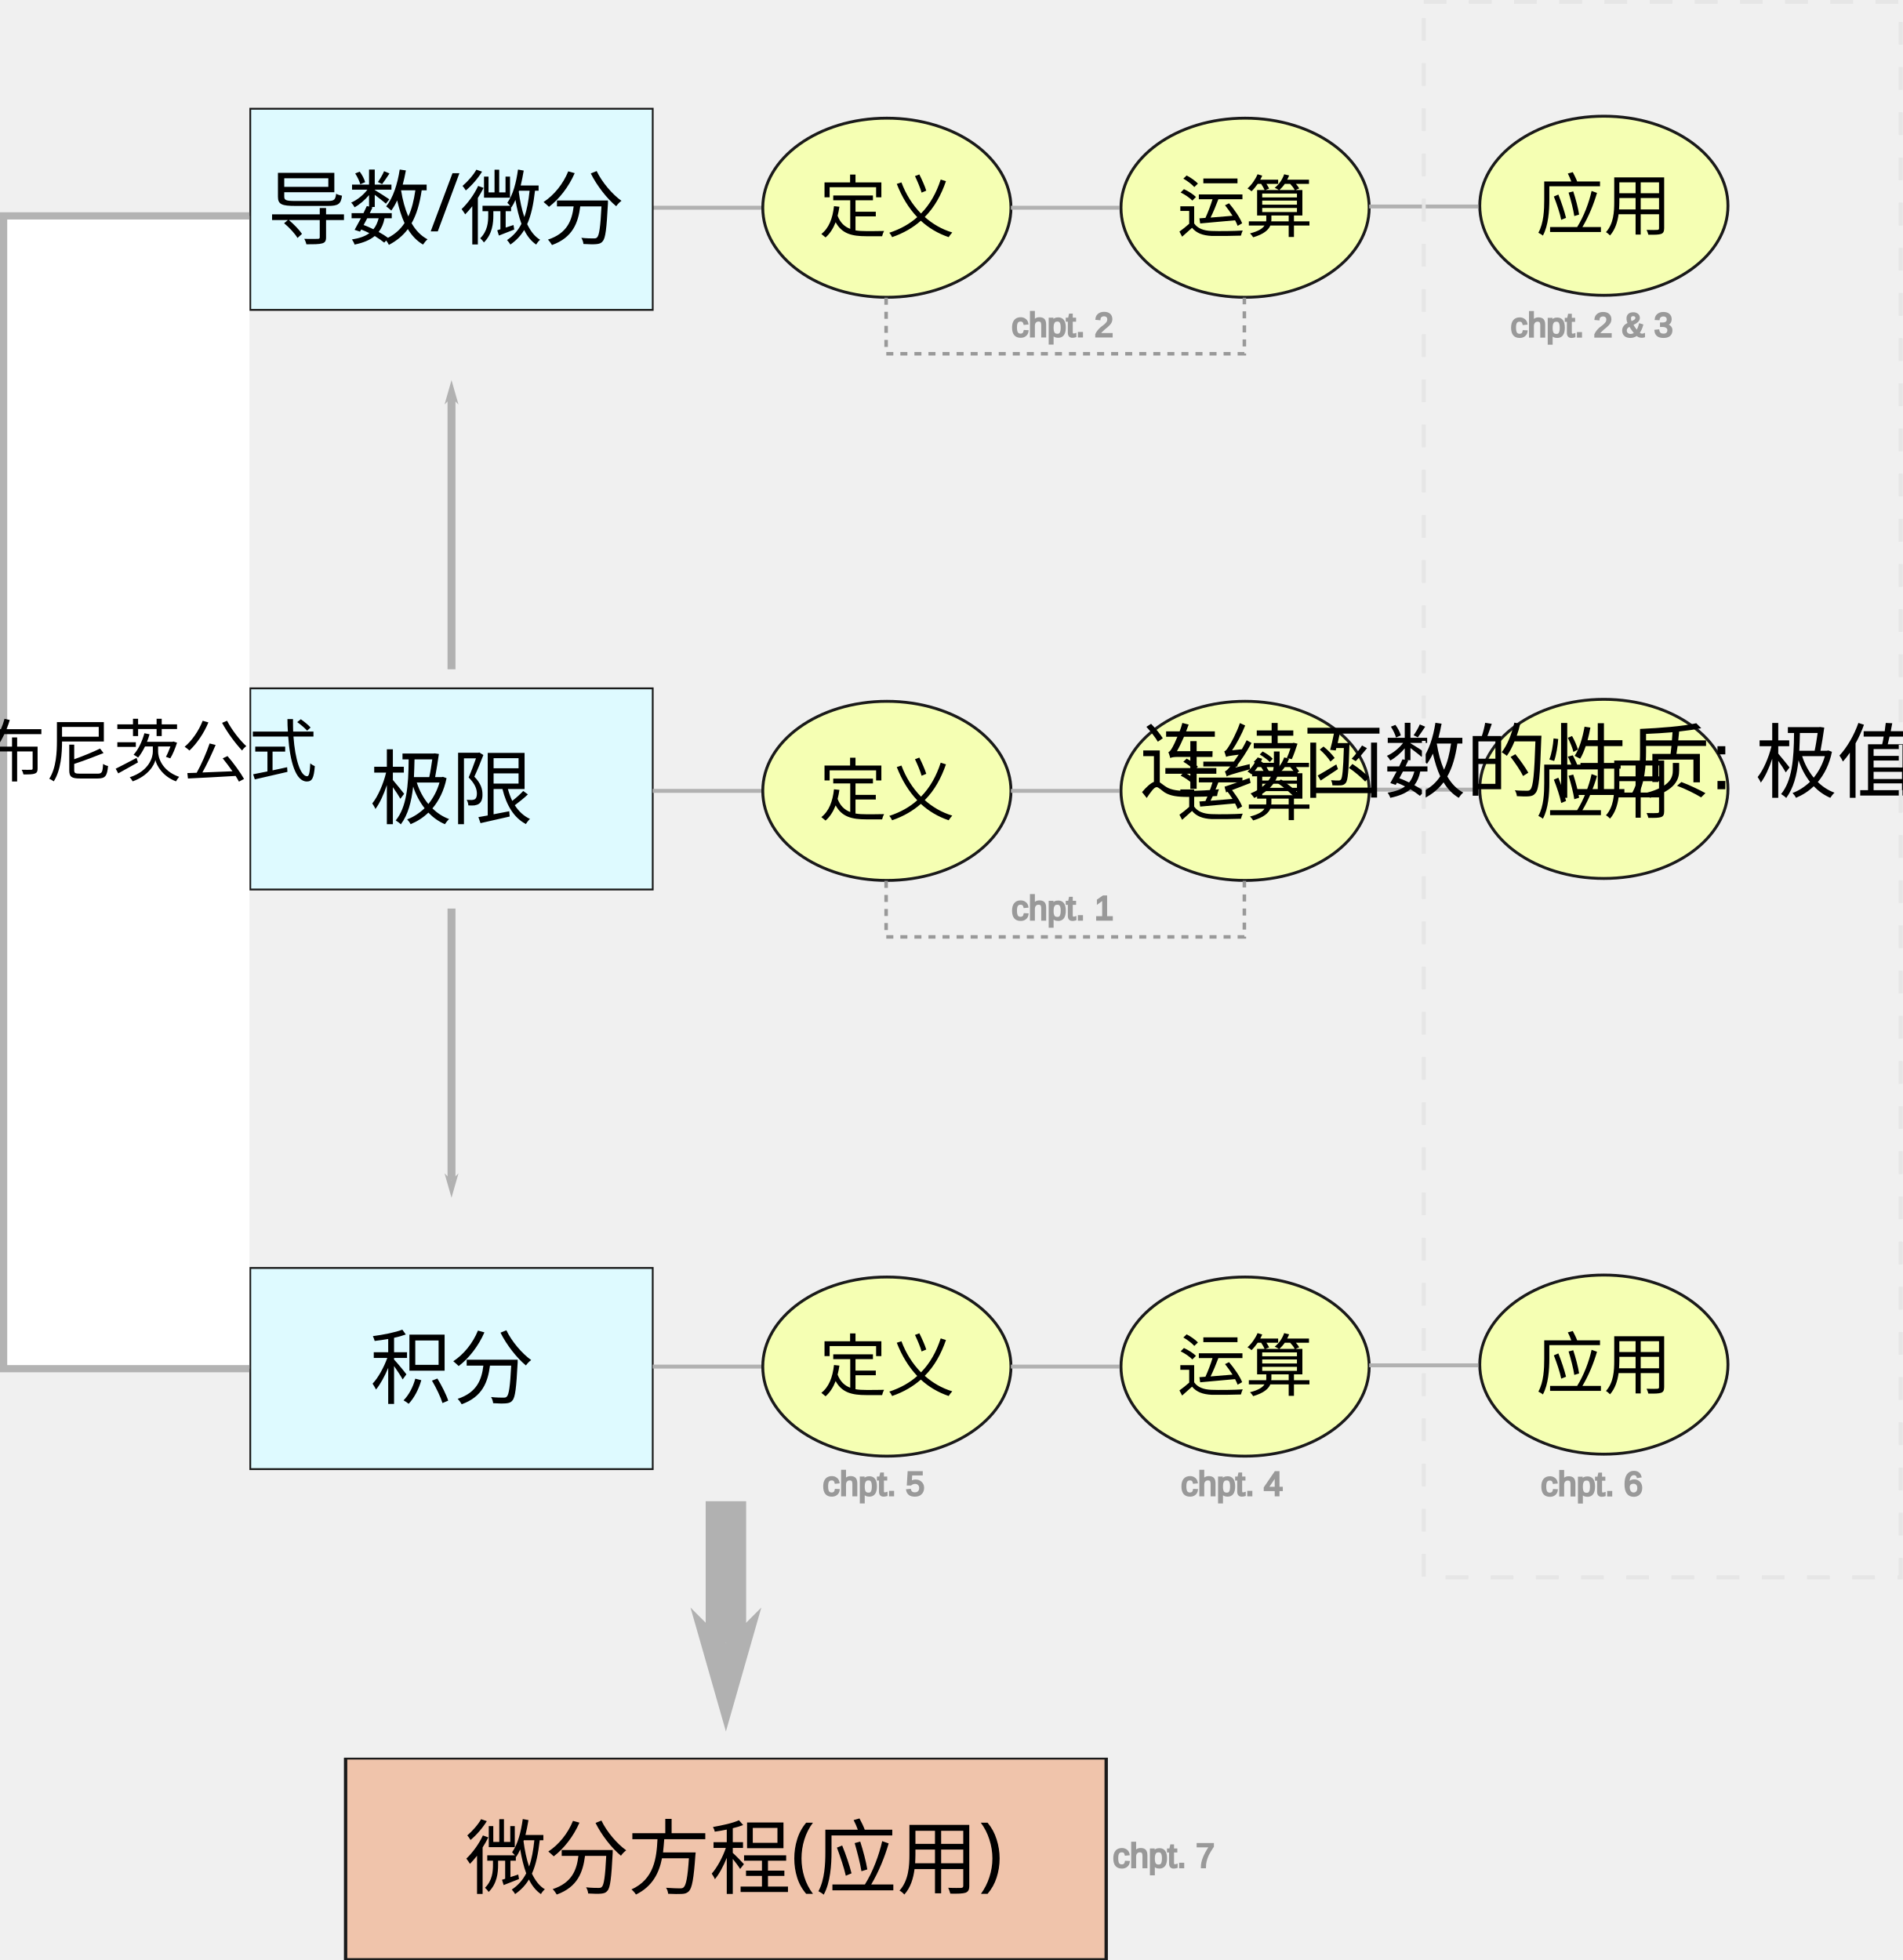
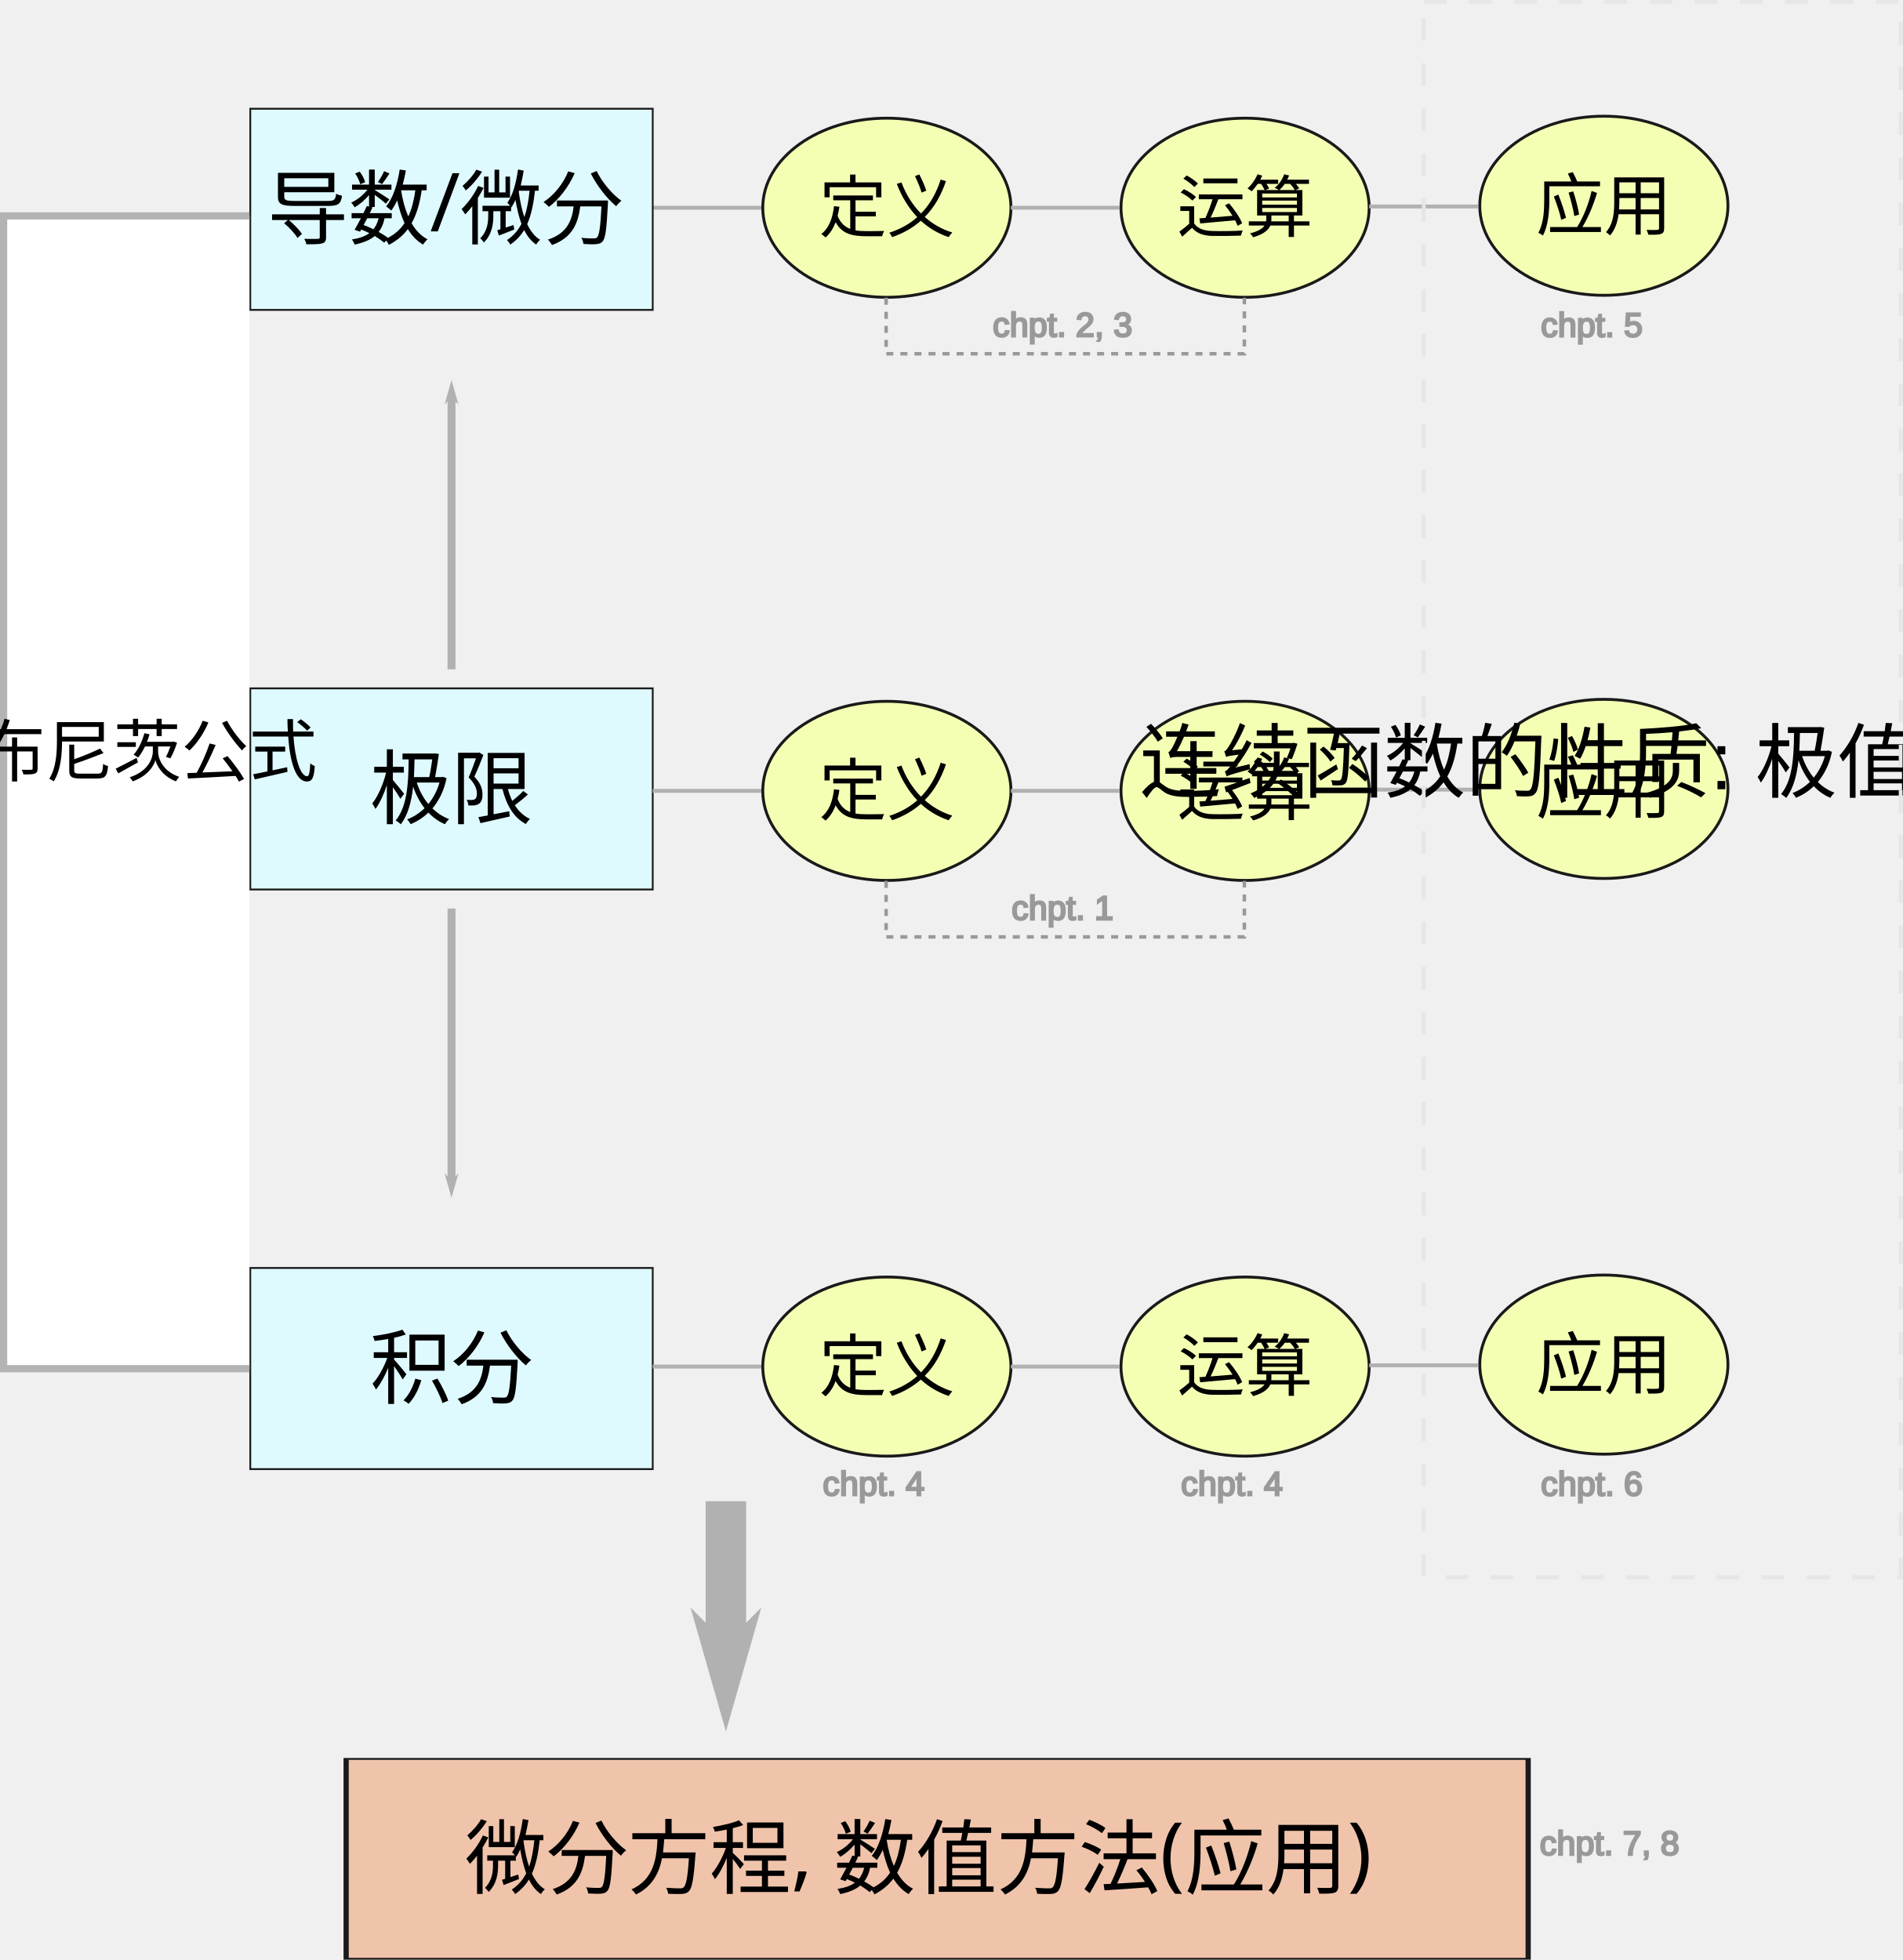
<svg xmlns="http://www.w3.org/2000/svg" width="197.662mm" height="203.658mm" viewBox="0 0 197.662 203.658" version="1.1" id="svg1">
  <defs id="defs1">
    <marker style="overflow:visible" id="marker22" refX="0" refY="0" orient="auto-start-reverse" markerWidth="0.35" markerHeight="0.35" viewBox="0 0 1 1" preserveAspectRatio="xMidYMid">
      <path style="fill:context-stroke;fill-rule:evenodd;stroke:none" d="M 0,0 5,-5 -12.5,0 5,5 Z" transform="scale(-0.5)" id="path22" />
    </marker>
  </defs>
  <rect style="fill:none;fill-opacity:1;fill-rule:nonzero;stroke:#e6e6e6;stroke-width:0.391;stroke-dasharray:2.347, 2.347;stroke-dashoffset:0;stroke-opacity:1" id="rect6" width="49.542" height="163.703" x="147.924" y="0.196" />
  <g id="g1" transform="translate(-122.6481,-62.71234)">
    <g id="g3" transform="matrix(1.06537,0,0,1.118989,124.6603,84.33833)" style="fill:#defaff;fill-opacity:1;fill-rule:nonzero;stroke-width:0.375;stroke-dasharray:none">
      <rect style="fill:#defaff;fill-opacity:1;fill-rule:nonzero;stroke:#1a1a1a;stroke-width:0.173;stroke-dasharray:none" id="rect3" width="39.247" height="18.678" x="22.518" y="44.593" ry="0" />
      <text xml:space="preserve" style="font-size:5.644px;fill:#defaff;fill-opacity:1;fill-rule:nonzero;stroke:#1a1a1a;stroke-width:0.375;stroke-dasharray:none" x="30.779" y="57.462" id="text3">
        <tspan id="tspan3" style="font-style:normal;font-variant:normal;font-weight:normal;font-stretch:normal;font-size:5.644px;font-family:Sans;-inkscape-font-specification:Sans;fill:#defaff;fill-opacity:1;fill-rule:nonzero;stroke:none;stroke-width:0.375;stroke-dasharray:none" x="30.779" y="57.462">学 生</tspan>
      </text>
    </g>
    <text xml:space="preserve" style="font-style:normal;font-variant:normal;font-weight:normal;font-stretch:normal;font-size:8.467px;font-family:SimHei;-inkscape-font-specification:SimHei;fill:#000000;fill-opacity:1;stroke:none;stroke-width:0.75;stroke-opacity:1" x="161.09" y="147.68" id="text9">
      <tspan id="tspan9" style="font-size:8.467px;fill:#000000;stroke-width:0.75" x="161.09" y="147.68">极限</tspan>
    </text>
  </g>
  <path style="fill:#f9ff95;fill-opacity:1;fill-rule:nonzero;stroke:#b1b1b1;stroke-width:0.827;stroke-dasharray:none;stroke-dashoffset:0;stroke-opacity:1;marker-end:url(#marker22)" d="M 46.909,69.545 V 41.306" id="path13" />
  <path style="fill:#f9ff95;fill-opacity:1;fill-rule:nonzero;stroke:#b1b1b1;stroke-width:0.408;stroke-dasharray:none;stroke-dashoffset:0;stroke-opacity:1" d="m 67.815,21.585 h 11.432" id="path17" />
  <g id="g4" transform="translate(-122.6481,-2.486757)">
    <g id="g2" transform="matrix(1.06537,0,0,1.118989,124.6603,84.33833)" style="fill:#defaff;fill-opacity:1;fill-rule:nonzero;stroke-width:0.375;stroke-dasharray:none">
      <rect style="fill:#defaff;fill-opacity:1;fill-rule:nonzero;stroke:#1a1a1a;stroke-width:0.173;stroke-dasharray:none" id="rect1" width="39.247" height="18.678" x="22.518" y="44.593" ry="0" />
      <text xml:space="preserve" style="font-size:5.644px;fill:#defaff;fill-opacity:1;fill-rule:nonzero;stroke:#1a1a1a;stroke-width:0.375;stroke-dasharray:none" x="30.779" y="57.462" id="text2">
        <tspan id="tspan2" style="font-style:normal;font-variant:normal;font-weight:normal;font-stretch:normal;font-size:5.644px;font-family:Sans;-inkscape-font-specification:Sans;fill:#defaff;fill-opacity:1;fill-rule:nonzero;stroke:none;stroke-width:0.375;stroke-dasharray:none" x="30.779" y="57.462">学 生</tspan>
      </text>
    </g>
    <text xml:space="preserve" style="font-style:normal;font-variant:normal;font-weight:normal;font-stretch:normal;font-size:8.467px;font-family:SimHei;-inkscape-font-specification:SimHei;fill:#000000;fill-opacity:1;stroke:none;stroke-width:0.75;stroke-opacity:1" x="161.09" y="147.68" id="text4">
      <tspan id="tspan4" style="font-size:8.467px;fill:#000000;stroke-width:0.75" x="161.09" y="147.68">积分</tspan>
    </text>
  </g>
  <g id="g10" transform="translate(-82.94781,-75.97321)">
    <g id="g7" transform="matrix(1.06537,0,0,1.118989,84.96007,37.37361)" style="fill:#defaff;fill-opacity:1;fill-rule:nonzero;stroke-width:0.375;stroke-dasharray:none">
      <rect style="fill:#defaff;fill-opacity:1;fill-rule:nonzero;stroke:#1a1a1a;stroke-width:0.173;stroke-dasharray:none" id="rect5" width="39.247" height="18.678" x="22.518" y="44.593" ry="0" />
      <text xml:space="preserve" style="font-size:5.644px;fill:#defaff;fill-opacity:1;fill-rule:nonzero;stroke:#1a1a1a;stroke-width:0.375;stroke-dasharray:none" x="30.779" y="57.462" id="text7">
        <tspan id="tspan7" style="font-style:normal;font-variant:normal;font-weight:normal;font-stretch:normal;font-size:5.644px;font-family:Sans;-inkscape-font-specification:Sans;fill:#defaff;fill-opacity:1;fill-rule:nonzero;stroke:none;stroke-width:0.375;stroke-dasharray:none" x="30.779" y="57.462">学 生</tspan>
      </text>
    </g>
    <text xml:space="preserve" style="font-style:normal;font-variant:normal;font-weight:normal;font-stretch:normal;font-size:8.467px;font-family:SimHei;-inkscape-font-specification:SimHei;fill:#000000;fill-opacity:1;stroke:none;stroke-width:0.75;stroke-opacity:1" x="110.682" y="100.716" id="text8">
      <tspan id="tspan8" style="font-size:8.467px;fill:#000000;stroke-width:0.75" x="110.682" y="100.716">导数/微分</tspan>
    </text>
  </g>
  <path style="fill:#f9ff95;fill-opacity:1;fill-rule:nonzero;stroke:#b1b1b1;stroke-width:0.827;stroke-dasharray:none;stroke-dashoffset:0;stroke-opacity:1;marker-end:url(#marker22)" d="M 46.909,94.405 V 122.643" id="path8" />
  <g id="g11" transform="translate(-89.25501,-76.13761)">
    <ellipse style="fill:#f5ffb3;fill-opacity:1;stroke:#1a1a1a;stroke-width:0.3;stroke-dasharray:none;stroke-opacity:1" id="path9" cx="181.395" cy="97.722" rx="12.893" ry="9.306" />
    <text xml:space="preserve" style="font-style:normal;font-variant:normal;font-weight:normal;font-stretch:normal;font-size:7.056px;font-family:SimHei;-inkscape-font-specification:SimHei;fill:#000000;fill-opacity:1;stroke:none;stroke-width:0.75;stroke-opacity:1" x="174.339" y="100.217" id="text10">
      <tspan id="tspan10" style="font-size:7.056px;fill:#000000;stroke-width:0.75" x="174.339" y="100.217">定义</tspan>
    </text>
  </g>
  <g id="g12" transform="translate(-52.03806,-76.13761)">
    <ellipse style="fill:#f5ffb3;fill-opacity:1;stroke:#1a1a1a;stroke-width:0.3;stroke-dasharray:none;stroke-opacity:1" id="ellipse11" cx="181.395" cy="97.722" rx="12.893" ry="9.306" />
    <text xml:space="preserve" style="font-style:normal;font-variant:normal;font-weight:normal;font-stretch:normal;font-size:7.056px;font-family:SimHei;-inkscape-font-specification:SimHei;fill:#000000;fill-opacity:1;stroke:none;stroke-width:0.75;stroke-opacity:1" x="174.339" y="100.217" id="text11">
      <tspan id="tspan11" style="font-size:7.056px;fill:#000000;stroke-width:0.75" x="174.339" y="100.217">运算</tspan>
    </text>
  </g>
  <g id="g13" transform="translate(-14.76311,-76.3427)">
    <ellipse style="fill:#f5ffb3;fill-opacity:1;stroke:#1a1a1a;stroke-width:0.3;stroke-dasharray:none;stroke-opacity:1" id="ellipse12" cx="181.395" cy="97.722" rx="12.893" ry="9.306" />
    <text xml:space="preserve" style="font-style:normal;font-variant:normal;font-weight:normal;font-stretch:normal;font-size:7.056px;font-family:SimHei;-inkscape-font-specification:SimHei;fill:#000000;fill-opacity:1;stroke:none;stroke-width:0.75;stroke-opacity:1" x="174.339" y="100.217" id="text12">
      <tspan id="tspan12" style="font-size:7.056px;fill:#000000;stroke-width:0.75" x="174.339" y="100.217">应用</tspan>
    </text>
  </g>
  <path style="fill:none;fill-opacity:1;stroke:#999999;stroke-width:0.365;stroke-dasharray:0.73, 0.73;stroke-dashoffset:0;stroke-opacity:1" d="m 92.063,30.937 v 5.821 h 37.22 l -1e-5,-5.821" id="path14" />
  <text xml:space="preserve" style="font-style:normal;font-variant:normal;font-weight:normal;font-stretch:normal;font-size:3.528px;font-family:SimHei;-inkscape-font-specification:SimHei;text-align:center;text-anchor:middle;fill:#808080;fill-opacity:1;stroke:#000000;stroke-width:0.2;stroke-dasharray:none;stroke-dashoffset:0;stroke-opacity:1" x="111.763" y="34.968" id="text15">
-     <tspan id="tspan15" style="font-style:normal;font-variant:normal;font-weight:normal;font-stretch:normal;font-size:3.528px;font-family:Arial;-inkscape-font-specification:'Arial, Normal';font-variant-ligatures:normal;font-variant-caps:normal;font-variant-numeric:normal;font-variant-east-asian:normal;fill:#999999;stroke:#999999;stroke-width:0.2" x="111.763" y="34.968">chpt. 2</tspan>
+     <tspan id="tspan15" style="font-style:normal;font-variant:normal;font-weight:normal;font-stretch:normal;font-size:3.528px;font-family:Arial;-inkscape-font-specification:'Arial, Normal';font-variant-ligatures:normal;font-variant-caps:normal;font-variant-numeric:normal;font-variant-east-asian:normal;fill:#999999;stroke:#999999;stroke-width:0.2" x="111.763" y="34.968">chpt. 2, 3</tspan>
  </text>
  <text xml:space="preserve" style="font-style:normal;font-variant:normal;font-weight:normal;font-stretch:normal;font-size:3.528px;font-family:SimHei;-inkscape-font-specification:SimHei;text-align:center;text-anchor:middle;fill:#808080;fill-opacity:1;stroke:#000000;stroke-width:0.2;stroke-dasharray:none;stroke-dashoffset:0;stroke-opacity:1" x="166.748" y="34.984" id="text16">
-     <tspan id="tspan16" style="font-style:normal;font-variant:normal;font-weight:normal;font-stretch:normal;font-size:3.528px;font-family:Arial;-inkscape-font-specification:'Arial, Normal';font-variant-ligatures:normal;font-variant-caps:normal;font-variant-numeric:normal;font-variant-east-asian:normal;fill:#999999;stroke:#999999;stroke-width:0.2" x="166.748" y="34.984">chpt. 2 &amp; 3</tspan>
+     <tspan id="tspan16" style="font-style:normal;font-variant:normal;font-weight:normal;font-stretch:normal;font-size:3.528px;font-family:Arial;-inkscape-font-specification:'Arial, Normal';font-variant-ligatures:normal;font-variant-caps:normal;font-variant-numeric:normal;font-variant-east-asian:normal;fill:#999999;stroke:#999999;stroke-width:0.2" x="166.748" y="34.984">chpt. 5</tspan>
  </text>
  <path style="fill:#f9ff95;fill-opacity:1;fill-rule:nonzero;stroke:#b1b1b1;stroke-width:0.405;stroke-dasharray:none;stroke-dashoffset:0;stroke-opacity:1" d="m 105.032,21.585 h 11.282" id="path16" />
  <path style="fill:#f9ff95;fill-opacity:1;fill-rule:nonzero;stroke:#b1b1b1;stroke-width:0.406;stroke-dasharray:none;stroke-dashoffset:0;stroke-opacity:1" d="m 142.249,21.455 h 11.34" id="path18" />
  <path style="fill:#f9ff95;fill-opacity:1;fill-rule:nonzero;stroke:#b1b1b1;stroke-width:0.408;stroke-dasharray:none;stroke-dashoffset:0;stroke-opacity:1" d="m 67.815,82.177 h 11.432" id="path19" />
  <g id="g19" transform="translate(-89.25501,-15.54503)">
    <ellipse style="fill:#f5ffb3;fill-opacity:1;stroke:#1a1a1a;stroke-width:0.3;stroke-dasharray:none;stroke-opacity:1" id="ellipse19" cx="181.395" cy="97.722" rx="12.893" ry="9.306" />
    <text xml:space="preserve" style="font-style:normal;font-variant:normal;font-weight:normal;font-stretch:normal;font-size:7.056px;font-family:SimHei;-inkscape-font-specification:SimHei;fill:#000000;fill-opacity:1;stroke:none;stroke-width:0.75;stroke-opacity:1" x="174.339" y="100.217" id="text19">
      <tspan id="tspan19" style="font-size:7.056px;fill:#000000;stroke-width:0.75" x="174.339" y="100.217">定义</tspan>
    </text>
  </g>
  <g id="g20" transform="translate(-52.03806,-15.54503)">
    <ellipse style="fill:#f5ffb3;fill-opacity:1;stroke:#1a1a1a;stroke-width:0.3;stroke-dasharray:none;stroke-opacity:1" id="ellipse20" cx="181.395" cy="97.722" rx="12.893" ry="9.306" />
    <text xml:space="preserve" style="font-style:normal;font-variant:normal;font-weight:normal;font-stretch:normal;font-size:7.056px;font-family:SimHei;-inkscape-font-specification:SimHei;fill:#000000;fill-opacity:1;stroke:none;stroke-width:0.75;stroke-opacity:1" x="174.339" y="100.217" id="text20">
      <tspan id="tspan20" style="font-size:7.056px;fill:#000000;stroke-width:0.75" x="174.339" y="100.217">运算</tspan>
    </text>
  </g>
  <g id="g21" transform="translate(-14.76311,-15.75012)">
    <ellipse style="fill:#f5ffb3;fill-opacity:1;stroke:#1a1a1a;stroke-width:0.3;stroke-dasharray:none;stroke-opacity:1" id="ellipse21" cx="181.395" cy="97.722" rx="12.893" ry="9.306" />
    <text xml:space="preserve" style="font-style:normal;font-variant:normal;font-weight:normal;font-stretch:normal;font-size:7.056px;font-family:SimHei;-inkscape-font-specification:SimHei;fill:#000000;fill-opacity:1;stroke:none;stroke-width:0.75;stroke-opacity:1" x="174.339" y="100.217" id="text21">
      <tspan id="tspan21" style="font-size:7.056px;fill:#000000;stroke-width:0.75" x="174.339" y="100.217">应用</tspan>
    </text>
  </g>
  <path style="fill:none;fill-opacity:1;stroke:#999999;stroke-width:0.365;stroke-dasharray:0.73, 0.73;stroke-dashoffset:0;stroke-opacity:1" d="m 92.063,91.529 v 5.821 h 37.22 l -1e-5,-5.821" id="path21" />
  <text xml:space="preserve" style="font-style:normal;font-variant:normal;font-weight:normal;font-stretch:normal;font-size:3.528px;font-family:SimHei;-inkscape-font-specification:SimHei;text-align:center;text-anchor:middle;fill:#808080;fill-opacity:1;stroke:#000000;stroke-width:0.2;stroke-dasharray:none;stroke-dashoffset:0;stroke-opacity:1" x="111.763" y="95.56" id="text22">
    <tspan id="tspan22" style="font-style:normal;font-variant:normal;font-weight:normal;font-stretch:normal;font-size:3.528px;font-family:Arial;-inkscape-font-specification:'Arial, Normal';font-variant-ligatures:normal;font-variant-caps:normal;font-variant-numeric:normal;font-variant-east-asian:normal;fill:#999999;stroke:#999999;stroke-width:0.2" x="111.763" y="95.56">chpt. 1</tspan>
  </text>
  <path style="fill:#f9ff95;fill-opacity:1;fill-rule:nonzero;stroke:#b1b1b1;stroke-width:0.405;stroke-dasharray:none;stroke-dashoffset:0;stroke-opacity:1" d="m 105.032,82.177 h 11.282" id="path23" />
  <path style="fill:#f9ff95;fill-opacity:1;fill-rule:nonzero;stroke:#b1b1b1;stroke-width:0.406;stroke-dasharray:none;stroke-dashoffset:0;stroke-opacity:1" d="m 142.249,82.047 h 11.34" id="path24" />
  <path style="fill:#f9ff95;fill-opacity:1;fill-rule:nonzero;stroke:#b1b1b1;stroke-width:0.408;stroke-dasharray:none;stroke-dashoffset:0;stroke-opacity:1" d="m 67.815,141.998 h 11.432" id="path25" />
  <g id="g25" transform="translate(-89.25501,44.27538)">
    <ellipse style="fill:#f5ffb3;fill-opacity:1;stroke:#1a1a1a;stroke-width:0.3;stroke-dasharray:none;stroke-opacity:1" id="ellipse25" cx="181.395" cy="97.722" rx="12.893" ry="9.306" />
    <text xml:space="preserve" style="font-style:normal;font-variant:normal;font-weight:normal;font-stretch:normal;font-size:7.056px;font-family:SimHei;-inkscape-font-specification:SimHei;fill:#000000;fill-opacity:1;stroke:none;stroke-width:0.75;stroke-opacity:1" x="174.339" y="100.217" id="text25">
      <tspan id="tspan25" style="font-size:7.056px;fill:#000000;stroke-width:0.75" x="174.339" y="100.217">定义</tspan>
    </text>
  </g>
  <g id="g26" transform="translate(-52.03806,44.27538)">
    <ellipse style="fill:#f5ffb3;fill-opacity:1;stroke:#1a1a1a;stroke-width:0.3;stroke-dasharray:none;stroke-opacity:1" id="ellipse26" cx="181.395" cy="97.722" rx="12.893" ry="9.306" />
    <text xml:space="preserve" style="font-style:normal;font-variant:normal;font-weight:normal;font-stretch:normal;font-size:7.056px;font-family:SimHei;-inkscape-font-specification:SimHei;fill:#000000;fill-opacity:1;stroke:none;stroke-width:0.75;stroke-opacity:1" x="174.339" y="100.217" id="text26">
      <tspan id="tspan26" style="font-size:7.056px;fill:#000000;stroke-width:0.75" x="174.339" y="100.217">运算</tspan>
    </text>
  </g>
  <g id="g27" transform="translate(-14.76311,44.07029)">
    <ellipse style="fill:#f5ffb3;fill-opacity:1;stroke:#1a1a1a;stroke-width:0.3;stroke-dasharray:none;stroke-opacity:1" id="ellipse27" cx="181.395" cy="97.722" rx="12.893" ry="9.306" />
    <text xml:space="preserve" style="font-style:normal;font-variant:normal;font-weight:normal;font-stretch:normal;font-size:7.056px;font-family:SimHei;-inkscape-font-specification:SimHei;fill:#000000;fill-opacity:1;stroke:none;stroke-width:0.75;stroke-opacity:1" x="174.339" y="100.217" id="text27">
      <tspan id="tspan27" style="font-size:7.056px;fill:#000000;stroke-width:0.75" x="174.339" y="100.217">应用</tspan>
    </text>
  </g>
  <text xml:space="preserve" style="font-style:normal;font-variant:normal;font-weight:normal;font-stretch:normal;font-size:3.528px;font-family:SimHei;-inkscape-font-specification:SimHei;text-align:center;text-anchor:middle;fill:#808080;fill-opacity:1;stroke:#000000;stroke-width:0.2;stroke-dasharray:none;stroke-dashoffset:0;stroke-opacity:1" x="92.142" y="155.381" id="text28">
-     <tspan id="tspan28" style="font-style:normal;font-variant:normal;font-weight:normal;font-stretch:normal;font-size:3.528px;font-family:Arial;-inkscape-font-specification:'Arial, Normal';font-variant-ligatures:normal;font-variant-caps:normal;font-variant-numeric:normal;font-variant-east-asian:normal;fill:#999999;stroke:#999999;stroke-width:0.2" x="92.142" y="155.381">chpt. 5</tspan>
+     <tspan id="tspan28" style="font-style:normal;font-variant:normal;font-weight:normal;font-stretch:normal;font-size:3.528px;font-family:Arial;-inkscape-font-specification:'Arial, Normal';font-variant-ligatures:normal;font-variant-caps:normal;font-variant-numeric:normal;font-variant-east-asian:normal;fill:#999999;stroke:#999999;stroke-width:0.2" x="92.142" y="155.381">chpt. 4</tspan>
  </text>
  <text xml:space="preserve" style="font-style:normal;font-variant:normal;font-weight:normal;font-stretch:normal;font-size:3.528px;font-family:SimHei;-inkscape-font-specification:SimHei;text-align:center;text-anchor:middle;fill:#808080;fill-opacity:1;stroke:#000000;stroke-width:0.2;stroke-dasharray:none;stroke-dashoffset:0;stroke-opacity:1" x="166.748" y="155.397" id="text29">
    <tspan id="tspan29" style="font-style:normal;font-variant:normal;font-weight:normal;font-stretch:normal;font-size:3.528px;font-family:Arial;-inkscape-font-specification:'Arial, Normal';font-variant-ligatures:normal;font-variant-caps:normal;font-variant-numeric:normal;font-variant-east-asian:normal;fill:#999999;stroke:#999999;stroke-width:0.2" x="166.748" y="155.397">chpt. 6</tspan>
  </text>
  <path style="fill:#f9ff95;fill-opacity:1;fill-rule:nonzero;stroke:#b1b1b1;stroke-width:0.405;stroke-dasharray:none;stroke-dashoffset:0;stroke-opacity:1" d="m 105.032,141.998 h 11.282" id="path29" />
  <path style="fill:#f9ff95;fill-opacity:1;fill-rule:nonzero;stroke:#b1b1b1;stroke-width:0.406;stroke-dasharray:none;stroke-dashoffset:0;stroke-opacity:1" d="m 142.249,141.868 h 11.34" id="path30" />
  <text xml:space="preserve" style="font-style:normal;font-variant:normal;font-weight:normal;font-stretch:normal;font-size:3.528px;font-family:SimHei;-inkscape-font-specification:SimHei;text-align:center;text-anchor:middle;fill:#808080;fill-opacity:1;stroke:#000000;stroke-width:0.2;stroke-dasharray:none;stroke-dashoffset:0;stroke-opacity:1" x="129.358" y="155.381" id="text30">
    <tspan id="tspan30" style="font-style:normal;font-variant:normal;font-weight:normal;font-stretch:normal;font-size:3.528px;font-family:Arial;-inkscape-font-specification:'Arial, Normal';font-variant-ligatures:normal;font-variant-caps:normal;font-variant-numeric:normal;font-variant-east-asian:normal;fill:#999999;stroke:#999999;stroke-width:0.2" x="129.358" y="155.381">chpt. 4</tspan>
  </text>
  <path style="fill:#ffffff;fill-opacity:1;stroke:#b3b3b3;stroke-width:0.75;stroke-dasharray:none;stroke-dashoffset:0;stroke-opacity:1" d="M 25.918,22.432 H 0.375 V 142.216 l 25.543,-3e-5" id="path31" />
  <text xml:space="preserve" style="font-style:normal;font-variant:normal;font-weight:normal;font-stretch:normal;font-size:7.056px;font-family:Arial;-inkscape-font-specification:'Arial, Normal';font-variant-ligatures:normal;font-variant-caps:normal;font-variant-numeric:normal;font-variant-east-asian:normal;text-align:center;text-anchor:middle;fill:#ffffff;fill-opacity:1;stroke:#b3b3b3;stroke-width:0.75;stroke-dasharray:none;stroke-dashoffset:0;stroke-opacity:1" x="6.478" y="80.625" id="text31">
    <tspan style="font-size:7.056px;writing-mode:vertical-lr;fill:#000000;stroke:none;stroke-width:0.75" x="6.478" y="80.625" id="tspan33">牛顿-莱布尼茨公式</tspan>
  </text>
  <text xml:space="preserve" style="font-style:normal;font-variant:normal;font-weight:normal;font-stretch:normal;font-size:8.467px;font-family:Arial;-inkscape-font-specification:'Arial, Normal';font-variant-ligatures:normal;font-variant-caps:normal;font-variant-numeric:normal;font-variant-east-asian:normal;text-align:center;text-anchor:middle;fill:#ffffff;fill-opacity:1;stroke:#b3b3b3;stroke-width:0.75;stroke-dasharray:none;stroke-dashoffset:0;stroke-opacity:1" x="189.68" y="82.229" id="text34">
    <tspan style="font-size:8.467px;writing-mode:vertical-lr;fill:#000000;stroke:none;stroke-width:0.75" x="189.68" y="82.229" id="tspan34">连续函数的性质: 极值 面积 中值定理</tspan>
  </text>
  <g id="g44" transform="translate(-78.93052,-24.90974)">
    <g id="g36" transform="translate(-28.06246,-5.898732)">
-       <g id="g35" transform="matrix(2.01343,0,0,1.11523,97.56077,163.8087)" style="fill:#f0c4ab;fill-opacity:1;fill-rule:nonzero;stroke-width:0.375;stroke-dasharray:none">
+       <g id="g35" transform="matrix(3.129035,0,0,1.111828,72.49561,163.9922)" style="fill:#f0c4ab;fill-opacity:1;fill-rule:nonzero;stroke-width:0.375;stroke-dasharray:none">
        <rect style="fill:#f0c4ab;fill-opacity:1;fill-rule:nonzero;stroke:#1a1a1a;stroke-width:0.173;stroke-dasharray:none" id="rect35" width="39.247" height="18.678" x="22.518" y="44.593" ry="0" />
        <text xml:space="preserve" style="font-size:5.644px;fill:#f0c4ab;fill-opacity:1;fill-rule:nonzero;stroke:#1a1a1a;stroke-width:0.375;stroke-dasharray:none" x="30.779" y="57.462" id="text35">
          <tspan id="tspan35" style="font-style:normal;font-variant:normal;font-weight:normal;font-stretch:normal;font-size:5.644px;font-family:Sans;-inkscape-font-specification:Sans;fill:#f0c4ab;fill-opacity:1;fill-rule:nonzero;stroke:none;stroke-width:0.375;stroke-dasharray:none" x="30.779" y="57.462">学 生</tspan>
        </text>
      </g>
      <text xml:space="preserve" style="font-style:normal;font-variant:normal;font-weight:normal;font-stretch:normal;font-size:8.467px;font-family:SimHei;-inkscape-font-specification:SimHei;fill:#000000;fill-opacity:1;stroke:none;stroke-width:0.75;stroke-opacity:1" x="155.306" y="226.948" id="text36">
-         <tspan id="tspan36" style="font-size:8.467px;fill:#000000;stroke-width:0.75" x="155.306" y="226.948">微分方程(应用)</tspan>
+         <tspan id="tspan36" style="font-size:8.467px;fill:#000000;stroke-width:0.75" x="155.306" y="226.948">微分方程, 数值方法(应用)</tspan>
      </text>
    </g>
-     <text xml:space="preserve" style="font-style:normal;font-variant:normal;font-weight:normal;font-stretch:normal;font-size:3.528px;font-family:SimHei;-inkscape-font-specification:SimHei;text-align:center;text-anchor:middle;fill:#808080;fill-opacity:1;stroke:#000000;stroke-width:0.2;stroke-dasharray:none;stroke-dashoffset:0;stroke-opacity:1" x="202.128" y="218.935" id="text37">
-       <tspan id="tspan37" style="font-style:normal;font-variant:normal;font-weight:normal;font-stretch:normal;font-size:3.528px;font-family:Arial;-inkscape-font-specification:'Arial, Normal';font-variant-ligatures:normal;font-variant-caps:normal;font-variant-numeric:normal;font-variant-east-asian:normal;fill:#999999;stroke:#999999;stroke-width:0.2" x="202.128" y="218.935">chpt. 7</tspan>
+     <text xml:space="preserve" style="font-style:normal;font-variant:normal;font-weight:normal;font-stretch:normal;font-size:3.528px;font-family:SimHei;-inkscape-font-specification:SimHei;text-align:center;text-anchor:middle;fill:#808080;fill-opacity:1;stroke:#000000;stroke-width:0.2;stroke-dasharray:none;stroke-dashoffset:0;stroke-opacity:1" x="248.445" y="217.65" id="text37">
+       <tspan id="tspan37" style="font-style:normal;font-variant:normal;font-weight:normal;font-stretch:normal;font-size:3.528px;font-family:Arial;-inkscape-font-specification:'Arial, Normal';font-variant-ligatures:normal;font-variant-caps:normal;font-variant-numeric:normal;font-variant-east-asian:normal;fill:#999999;stroke:#999999;stroke-width:0.2" x="248.445" y="217.65">chpt. 7, 8</tspan>
    </text>
  </g>
  <path style="fill:#f9ff95;fill-opacity:1;fill-rule:nonzero;stroke:#b1b1b1;stroke-width:4.205;stroke-dasharray:none;stroke-dashoffset:0;stroke-opacity:1;marker-end:url(#marker22)" d="m 75.418,155.989 v 14.725" id="path37" />
  <rect style="fill:none;fill-opacity:1;fill-rule:nonzero;stroke:#e6e6e6;stroke-width:0.391;stroke-dasharray:2.347, 2.347;stroke-dashoffset:0;stroke-opacity:1" id="rect37" width="49.542" height="163.703" x="147.924" y="0.196" />
</svg>
